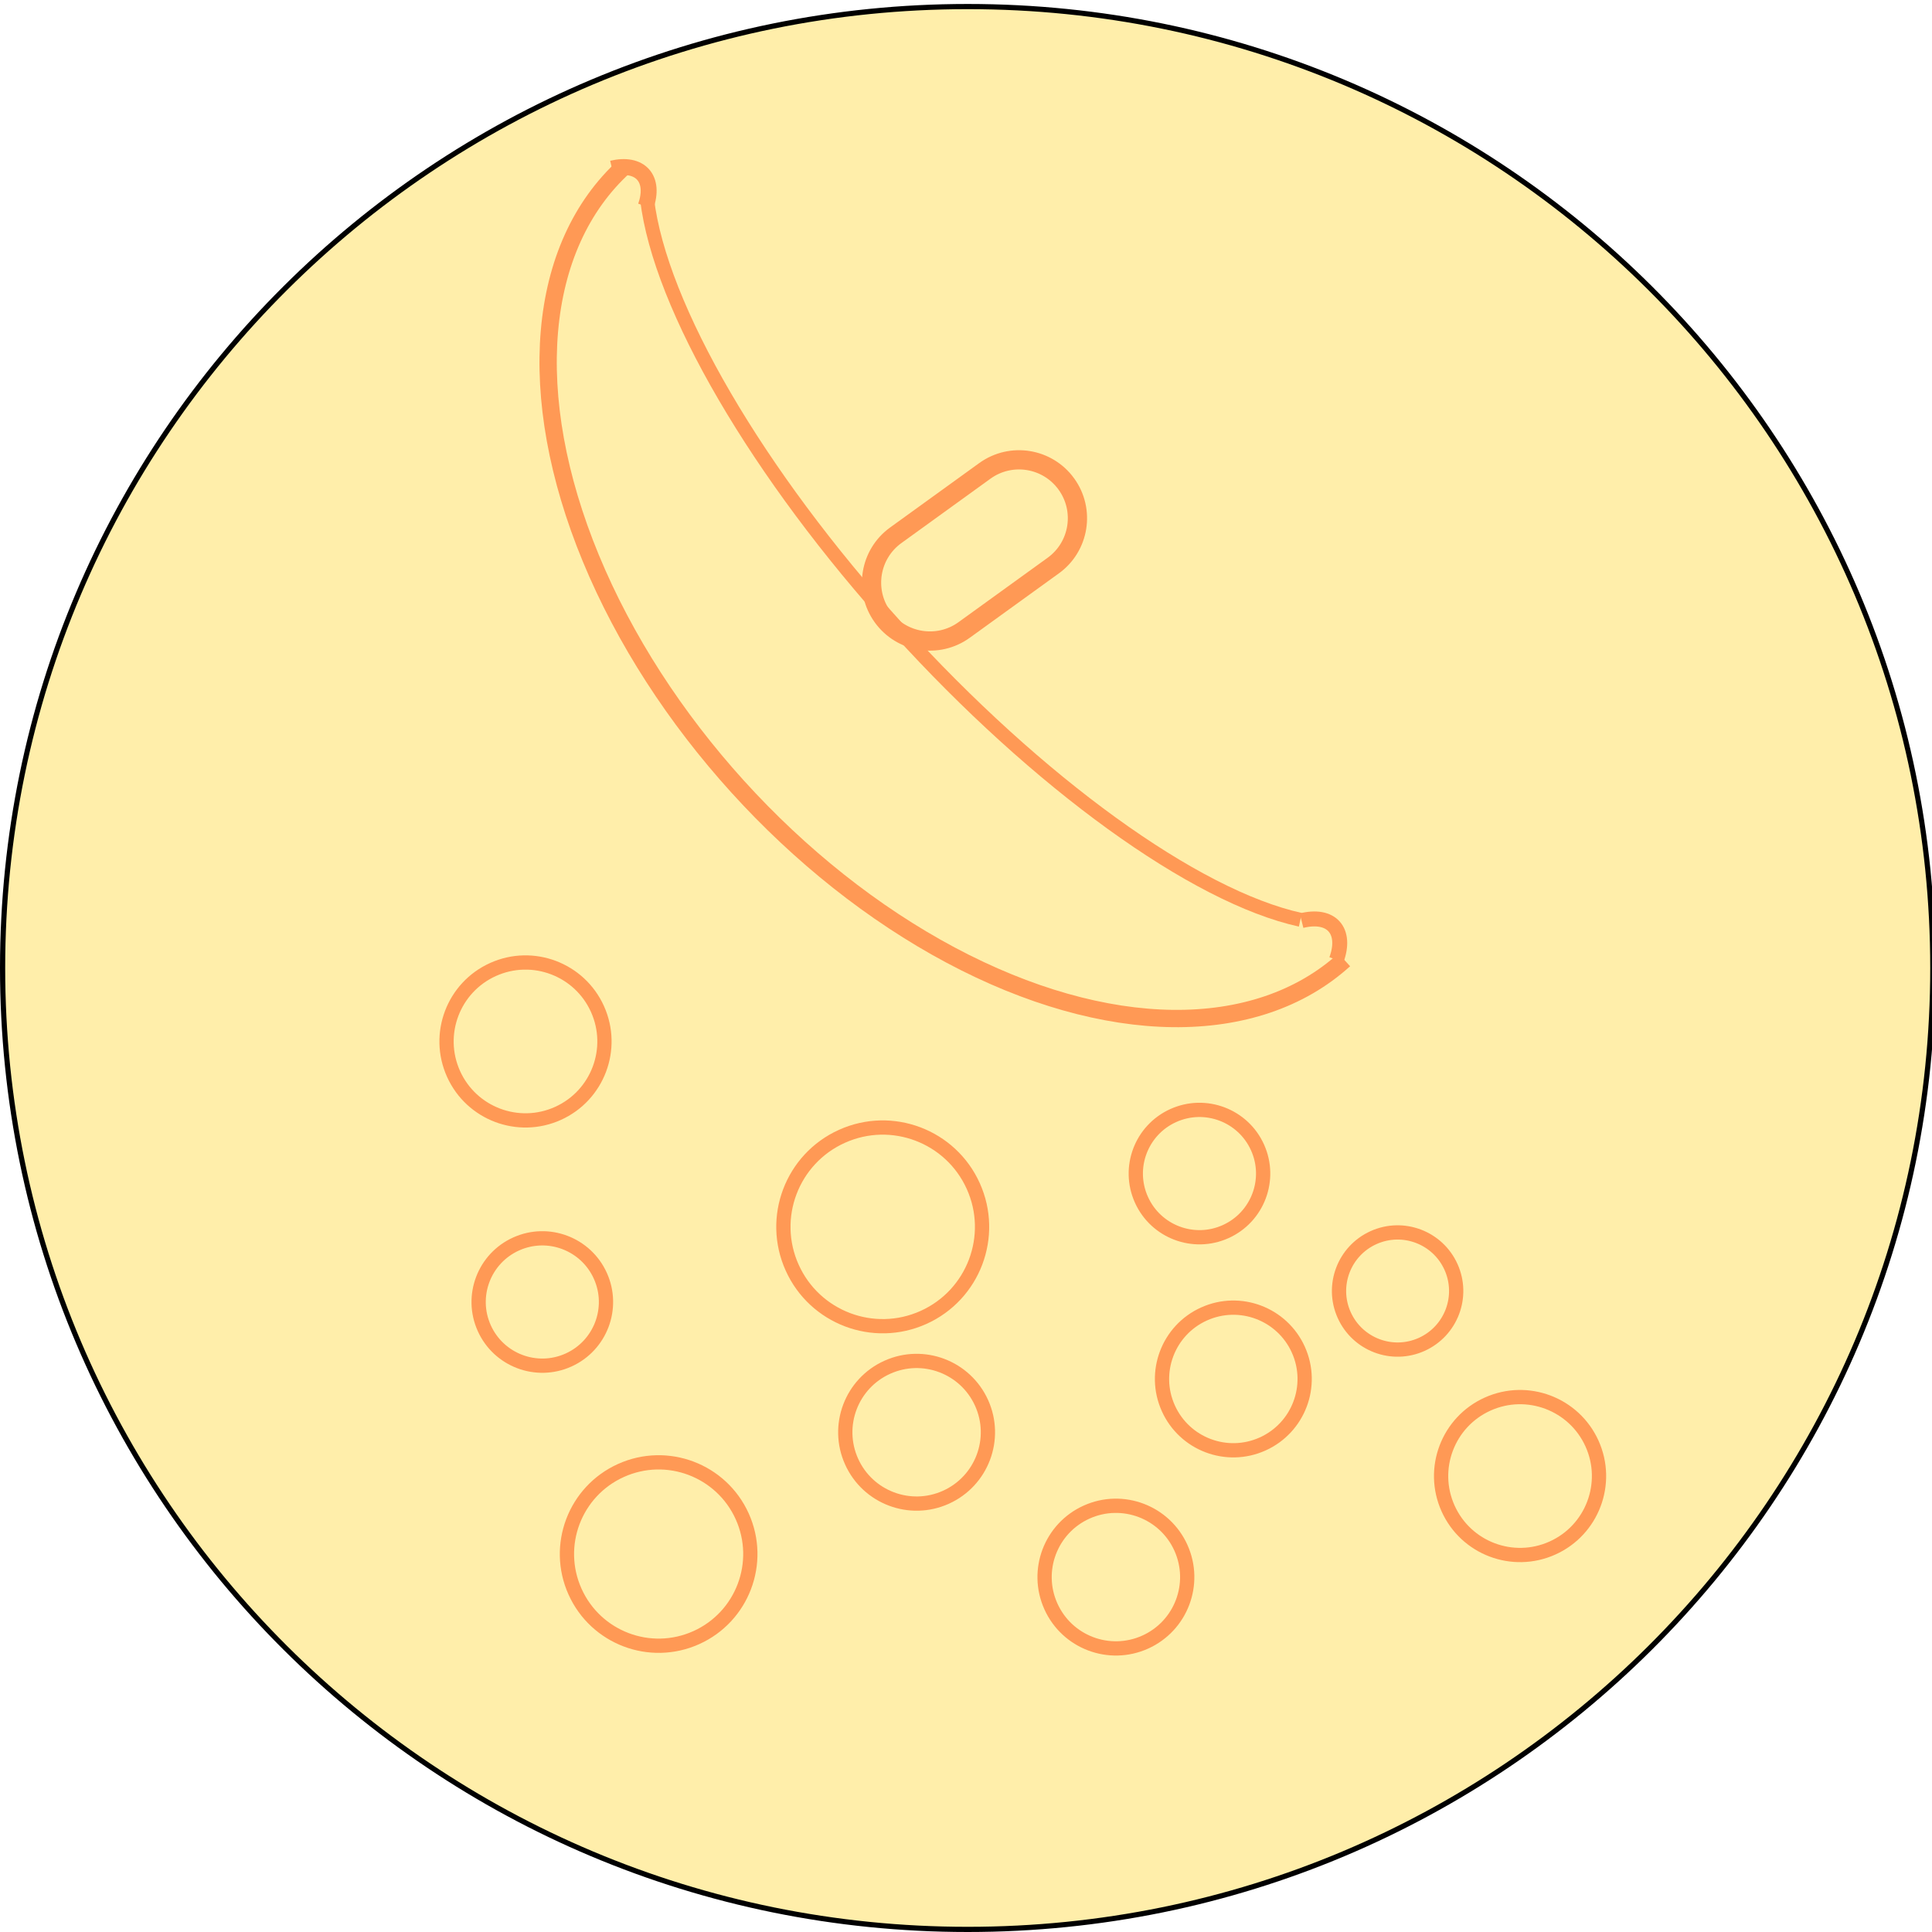
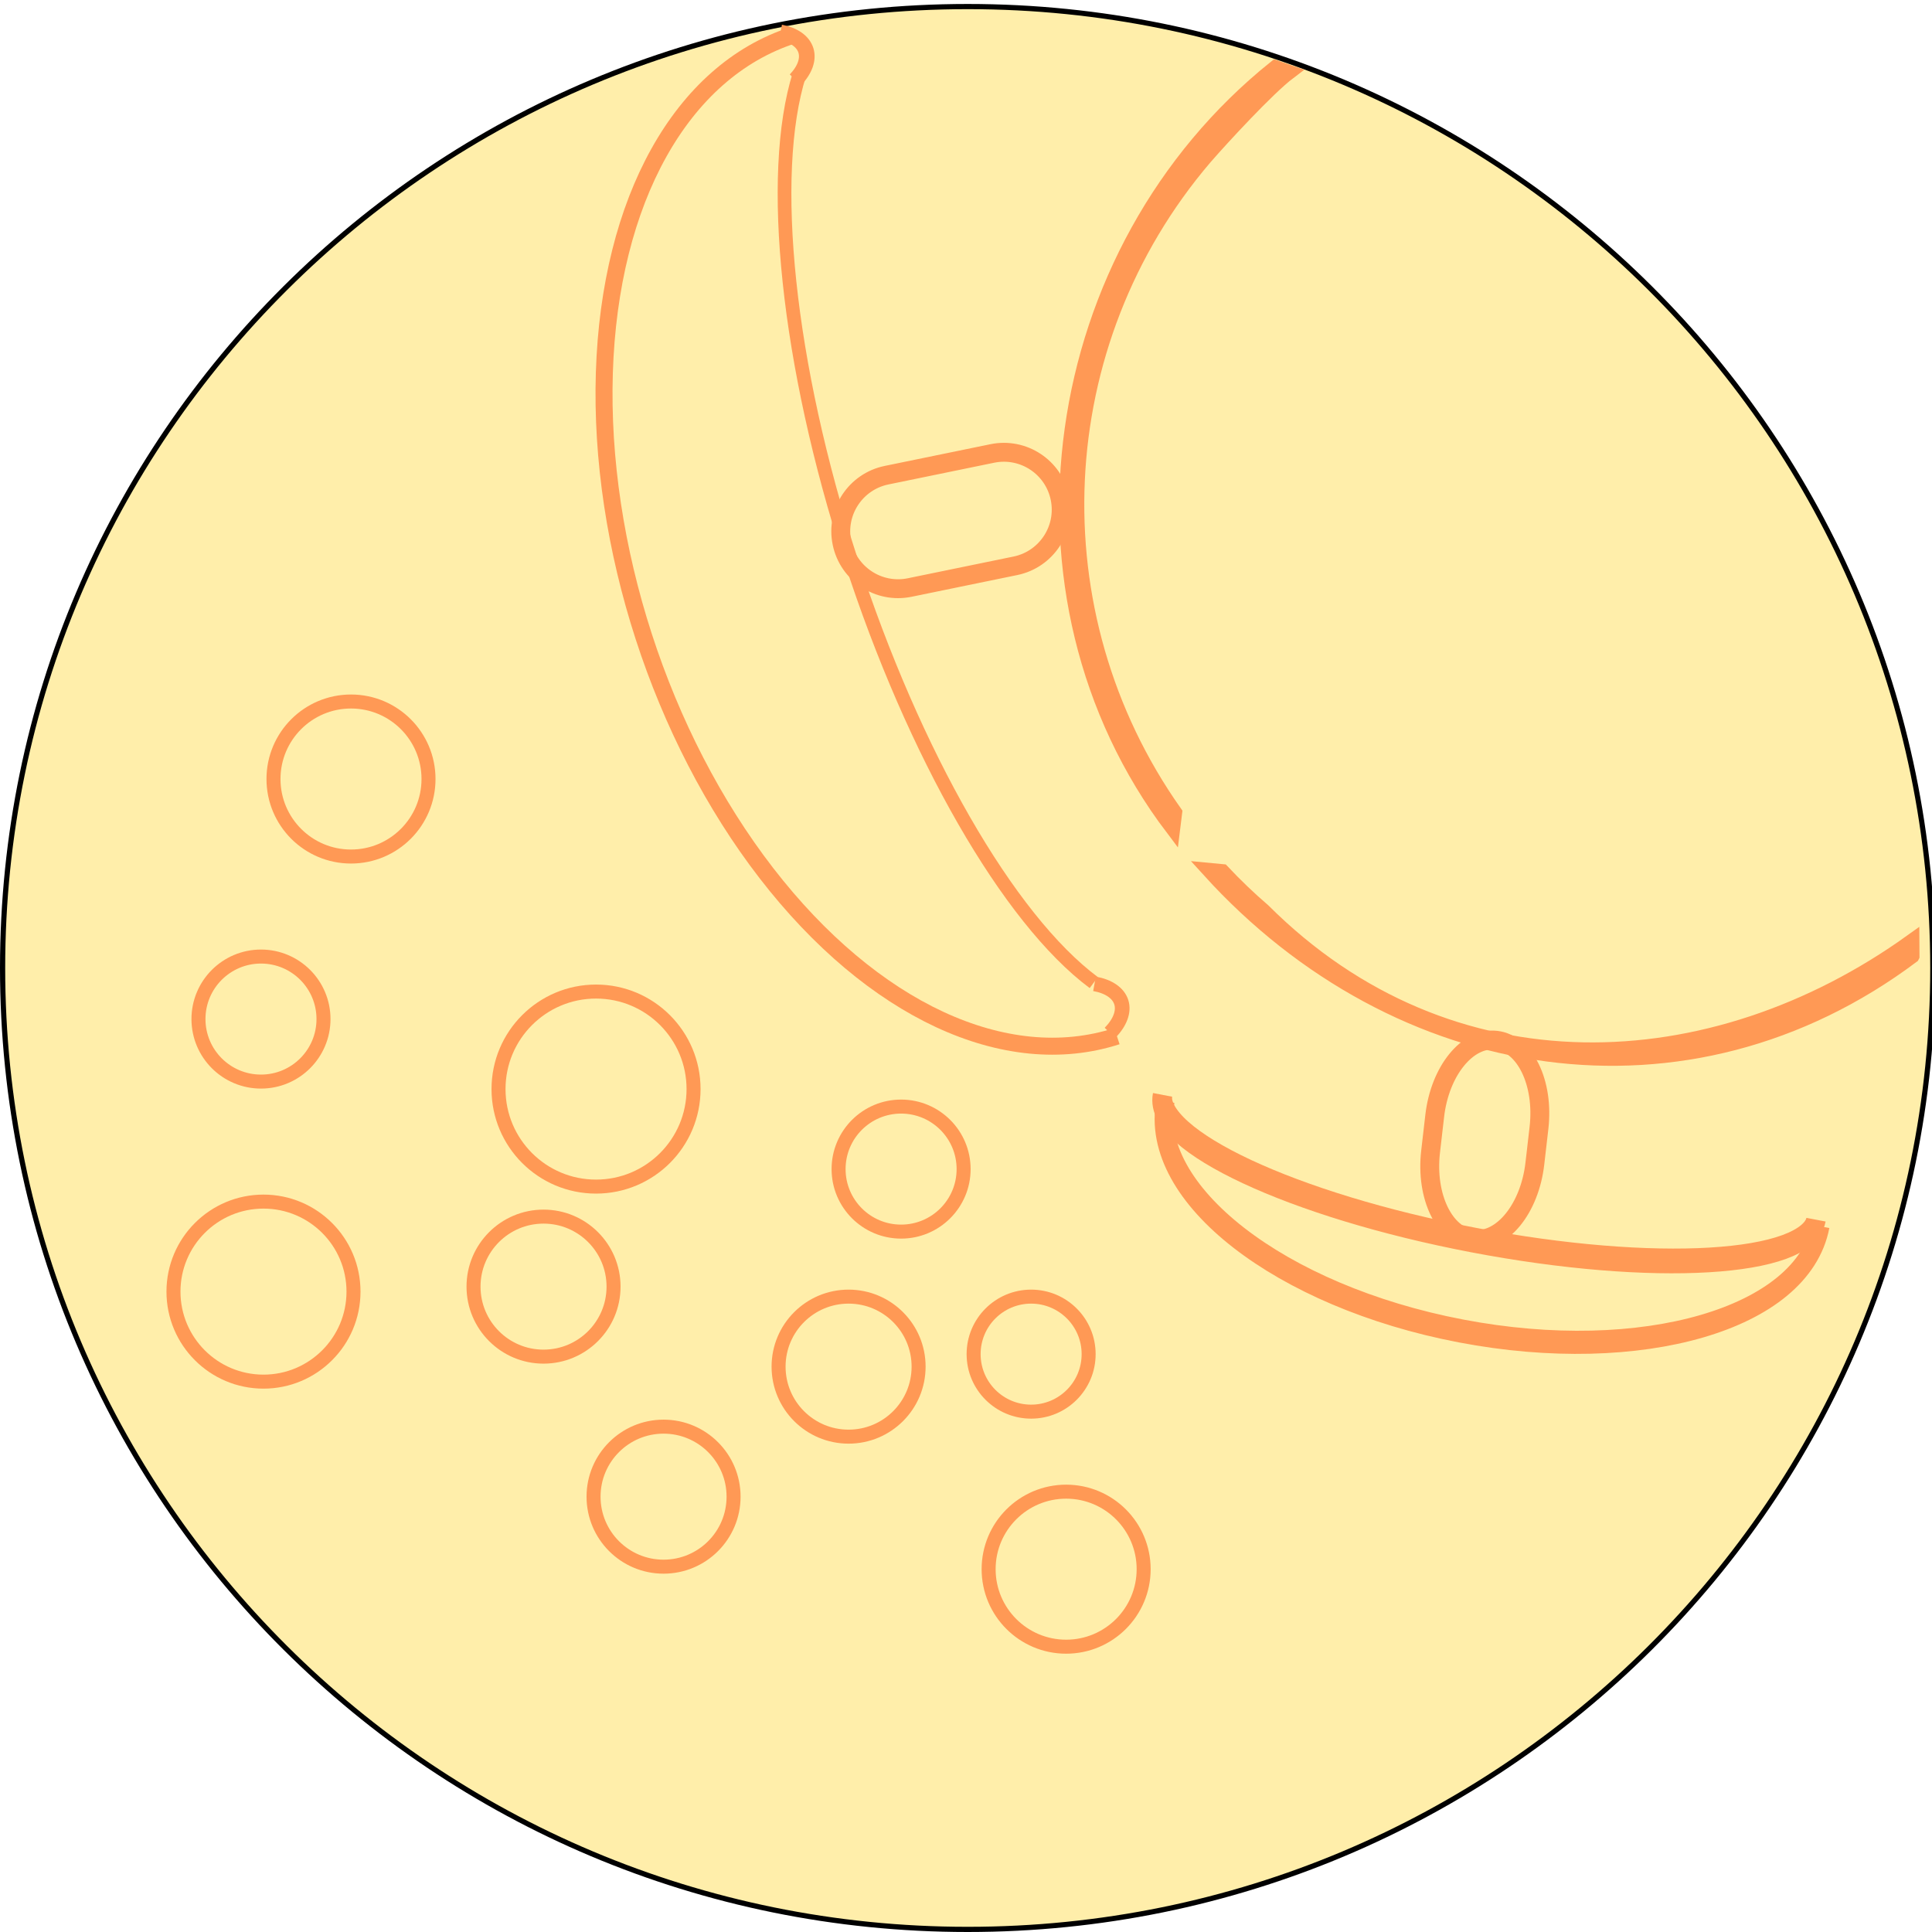
<svg xmlns="http://www.w3.org/2000/svg" xmlns:ns1="http://www.openswatchbook.org/uri/2009/osb" width="210.556mm" height="210.556mm" viewBox="0 0 746.064 746.064" id="svg2" version="1.1">
  <defs id="defs4">
    <linearGradient id="linearGradient5692" ns1:paint="solid">
      <stop style="stop-color:#782121;stop-opacity:1;" offset="0" id="stop5694" />
    </linearGradient>
    <linearGradient ns1:paint="solid" id="linearGradient5198">
      <stop id="stop5200" offset="0" style="stop-color:#000080;stop-opacity:1;" />
    </linearGradient>
  </defs>
  <g id="layer1" transform="translate(-0.0870418,-307.4091)">
    <circle style="fill:#ffdd55;fill-opacity:1;fill-rule:evenodd;stroke:#000000;stroke-opacity:1" id="path3344" cx="196.475" cy="200.299" r="0" />
    <path style="fill:#ffeeaa;stroke:#000000;stroke-width:2.004;stroke-miterlimit:4;stroke-dasharray:none" d="M 746.472,681.208 A 372.692,371.263 0 0 1 373.781,1052.471 372.692,371.263 0 0 1 1.089,681.208 372.692,371.263 0 0 1 373.781,309.945 372.692,371.263 0 0 1 746.472,681.208 Z" id="path3662" />
-     <g transform="matrix(3.386678,-1.525508,1.525508,3.386678,-1335.788,-2502.718)" id="layer1-7">
-       <circle r="8.207" cy="958.664" cx="22.545" id="path3376-9" style="fill:none;stroke:#ff9955;stroke-width:1.483;stroke-miterlimit:4;stroke-dasharray:none" />
+     <g transform="matrix(3.647151,0,0,3.647151,53.40425,-2888.155)" id="layer1-0">
+       <circle r="8.207" cy="958.664" cx="22.545" id="path3376" style="fill:none;stroke:#ff9955;stroke-width:1.483;stroke-miterlimit:4;stroke-dasharray:none" />
      <circle r="10.325" cy="991.493" cx="48.49" id="path3378" style="fill:none;stroke:#ff9955;stroke-width:1.483;stroke-miterlimit:4;stroke-dasharray:none" />
      <circle r="6.089" cy="1019.557" cx="94.557" id="path3380" style="fill:none;stroke:#ff9955;stroke-width:1.483;stroke-miterlimit:4;stroke-dasharray:none" />
      <circle r="7.413" cy="1034.648" cx="55.639" id="path3382" style="fill:none;stroke:#ff9955;stroke-width:1.483;stroke-miterlimit:4;stroke-dasharray:none" />
      <circle r="9.531" cy="1012.938" cx="13.279" id="path3384" style="fill:none;stroke:#ff9955;stroke-width:1.483;stroke-miterlimit:4;stroke-dasharray:none" />
      <circle r="6.619" cy="984.08" cx="13.014" id="path3386" style="fill:none;stroke:#ff9955;stroke-width:1.483;stroke-miterlimit:4;stroke-dasharray:none" />
      <circle r="7.413" cy="1012.409" cx="42.931" id="path3388" style="fill:none;stroke:#ff9955;stroke-width:1.483;stroke-miterlimit:4;stroke-dasharray:none" />
      <circle r="8.207" cy="1042.326" cx="98.264" id="path3390" style="fill:none;stroke:#ff9955;stroke-width:1.483;stroke-miterlimit:4;stroke-dasharray:none" />
      <circle r="7.413" cy="1020.881" cx="75.23" id="path3392" style="fill:none;stroke:#ff9955;stroke-width:1.483;stroke-miterlimit:4;stroke-dasharray:none" />
      <circle r="6.619" cy="999.965" cx="80.79" id="path3394" style="fill:none;stroke:#ff9955;stroke-width:1.483;stroke-miterlimit:4;stroke-dasharray:none" />
-       <rect transform="matrix(0.9795436,-0.201232,0.201232,0.9795436,0,0)" ry="6.071" y="923.489" x="-114.881" height="12.143" width="23.571" id="rect4253" style="fill:none;stroke:#ff9955;stroke-width:2;stroke-miterlimit:4;stroke-dasharray:none" />
-       <g transform="matrix(0.9513202,-0.3082044,0.3082044,0.9513202,-128.3469,136.5573)" id="g4287">
+       <rect transform="rotate(-11.60901)" ry="6.071" y="923.489" x="-114.881" height="12.143" width="23.571" id="rect4253" style="fill:none;stroke:#ff9955;stroke-width:2;stroke-miterlimit:4;stroke-dasharray:none" />
+       <g transform="rotate(-17.95105,368.1158,474.577)" id="g4287">
        <path style="fill:none;stroke:#ff9955;stroke-width:1.8;stroke-miterlimit:4;stroke-dasharray:none" id="path4255" d="m -41.071,879.486 a 34.624,55.695 0 0 1 -29.985,-27.848 34.624,55.695 0 0 1 0,-55.695 34.624,55.695 0 0 1 29.985,-27.848" />
        <path style="fill:none;stroke:#ff9955;stroke-width:1.45;stroke-miterlimit:4;stroke-dasharray:none" id="path4257" d="M -41.656,873.335 A 18.489,55.78 0 0 1 -52.331,822.781 18.489,55.78 0 0 1 -41.656,772.227" />
        <path style="fill:none;stroke:#ff9955;stroke-width:1.655;stroke-miterlimit:4;stroke-dasharray:none" id="path4261" d="m -42.207,767.403 a 6.738,3.708 0 0 1 1.974,2.638 6.738,3.708 0 0 1 -2.015,2.628" />
        <path style="fill:none;stroke:#ff9955;stroke-width:1.554;stroke-miterlimit:4;stroke-dasharray:none" id="path4285" d="m -41.625,873.483 a 7.168,3.837 0 0 1 2.099,2.73 7.168,3.837 0 0 1 -2.144,2.72" />
      </g>
+       <g transform="rotate(-115.3703,164.9164,923.502)" id="g4188">
+         <g id="g4180" transform="matrix(0.5889462,-0.8051353,1.026439,0.750827,-768.1857,138.8025)">
+           <path d="m -111.172,894.701 a 35.386,14.173 0 0 1 35.386,-14.173 35.386,14.173 0 0 1 35.386,14.173" id="path3352" style="fill:none;fill-opacity:1;stroke:#ff9955;stroke-width:1.938;stroke-miterlimit:4;stroke-dasharray:none" />
+           <path d="m -110.585,895.174 a 35.305,7.016 0 0 1 35.305,-7.016 35.305,7.016 0 0 1 35.305,7.016" id="path4154" style="fill:none;fill-opacity:1;stroke:#ff9955;stroke-width:2.074;stroke-miterlimit:4;stroke-dasharray:none" />
+         </g>
+         <rect style="fill:none;fill-opacity:1;stroke:#ff9955;stroke-width:2;stroke-miterlimit:4;stroke-dasharray:none" id="rect4186" width="21.213" height="11.112" x="542.639" y="676.964" rx="8.7" transform="rotate(31.95391)" />
+       </g>
+     </g>
+     <g transform="matrix(2.178668,1.864688,-1.864688,2.178668,1697.376,-1672.371)" id="layer1-4">
+       <path id="path3336" transform="translate(133.9887,744.9318)" d="M 1.664,59.657 C -5.661,98.418 19.234,138.072 57.775,146.475 l -1.18,-1.783 C 24.704,136.619 2.352,107.942 2.31,75.045 2.339,71.373 2.68,62.4 3.43,58.963 Z M 144.583,94.802 143.281,93.299 c -7.874,32.156 -33.564,56.403 -69.032,53.686 -2.547,-0.007 -5.091,-0.149 -7.623,-0.426 l -1.436,1.01 c 37.468,4.733 71.154,-15.91 79.393,-52.766 z" style="fill:none;stroke:#ff9955;stroke-width:2;stroke-miterlimit:4;stroke-dasharray:none" />
    </g>
  </g>
</svg>
